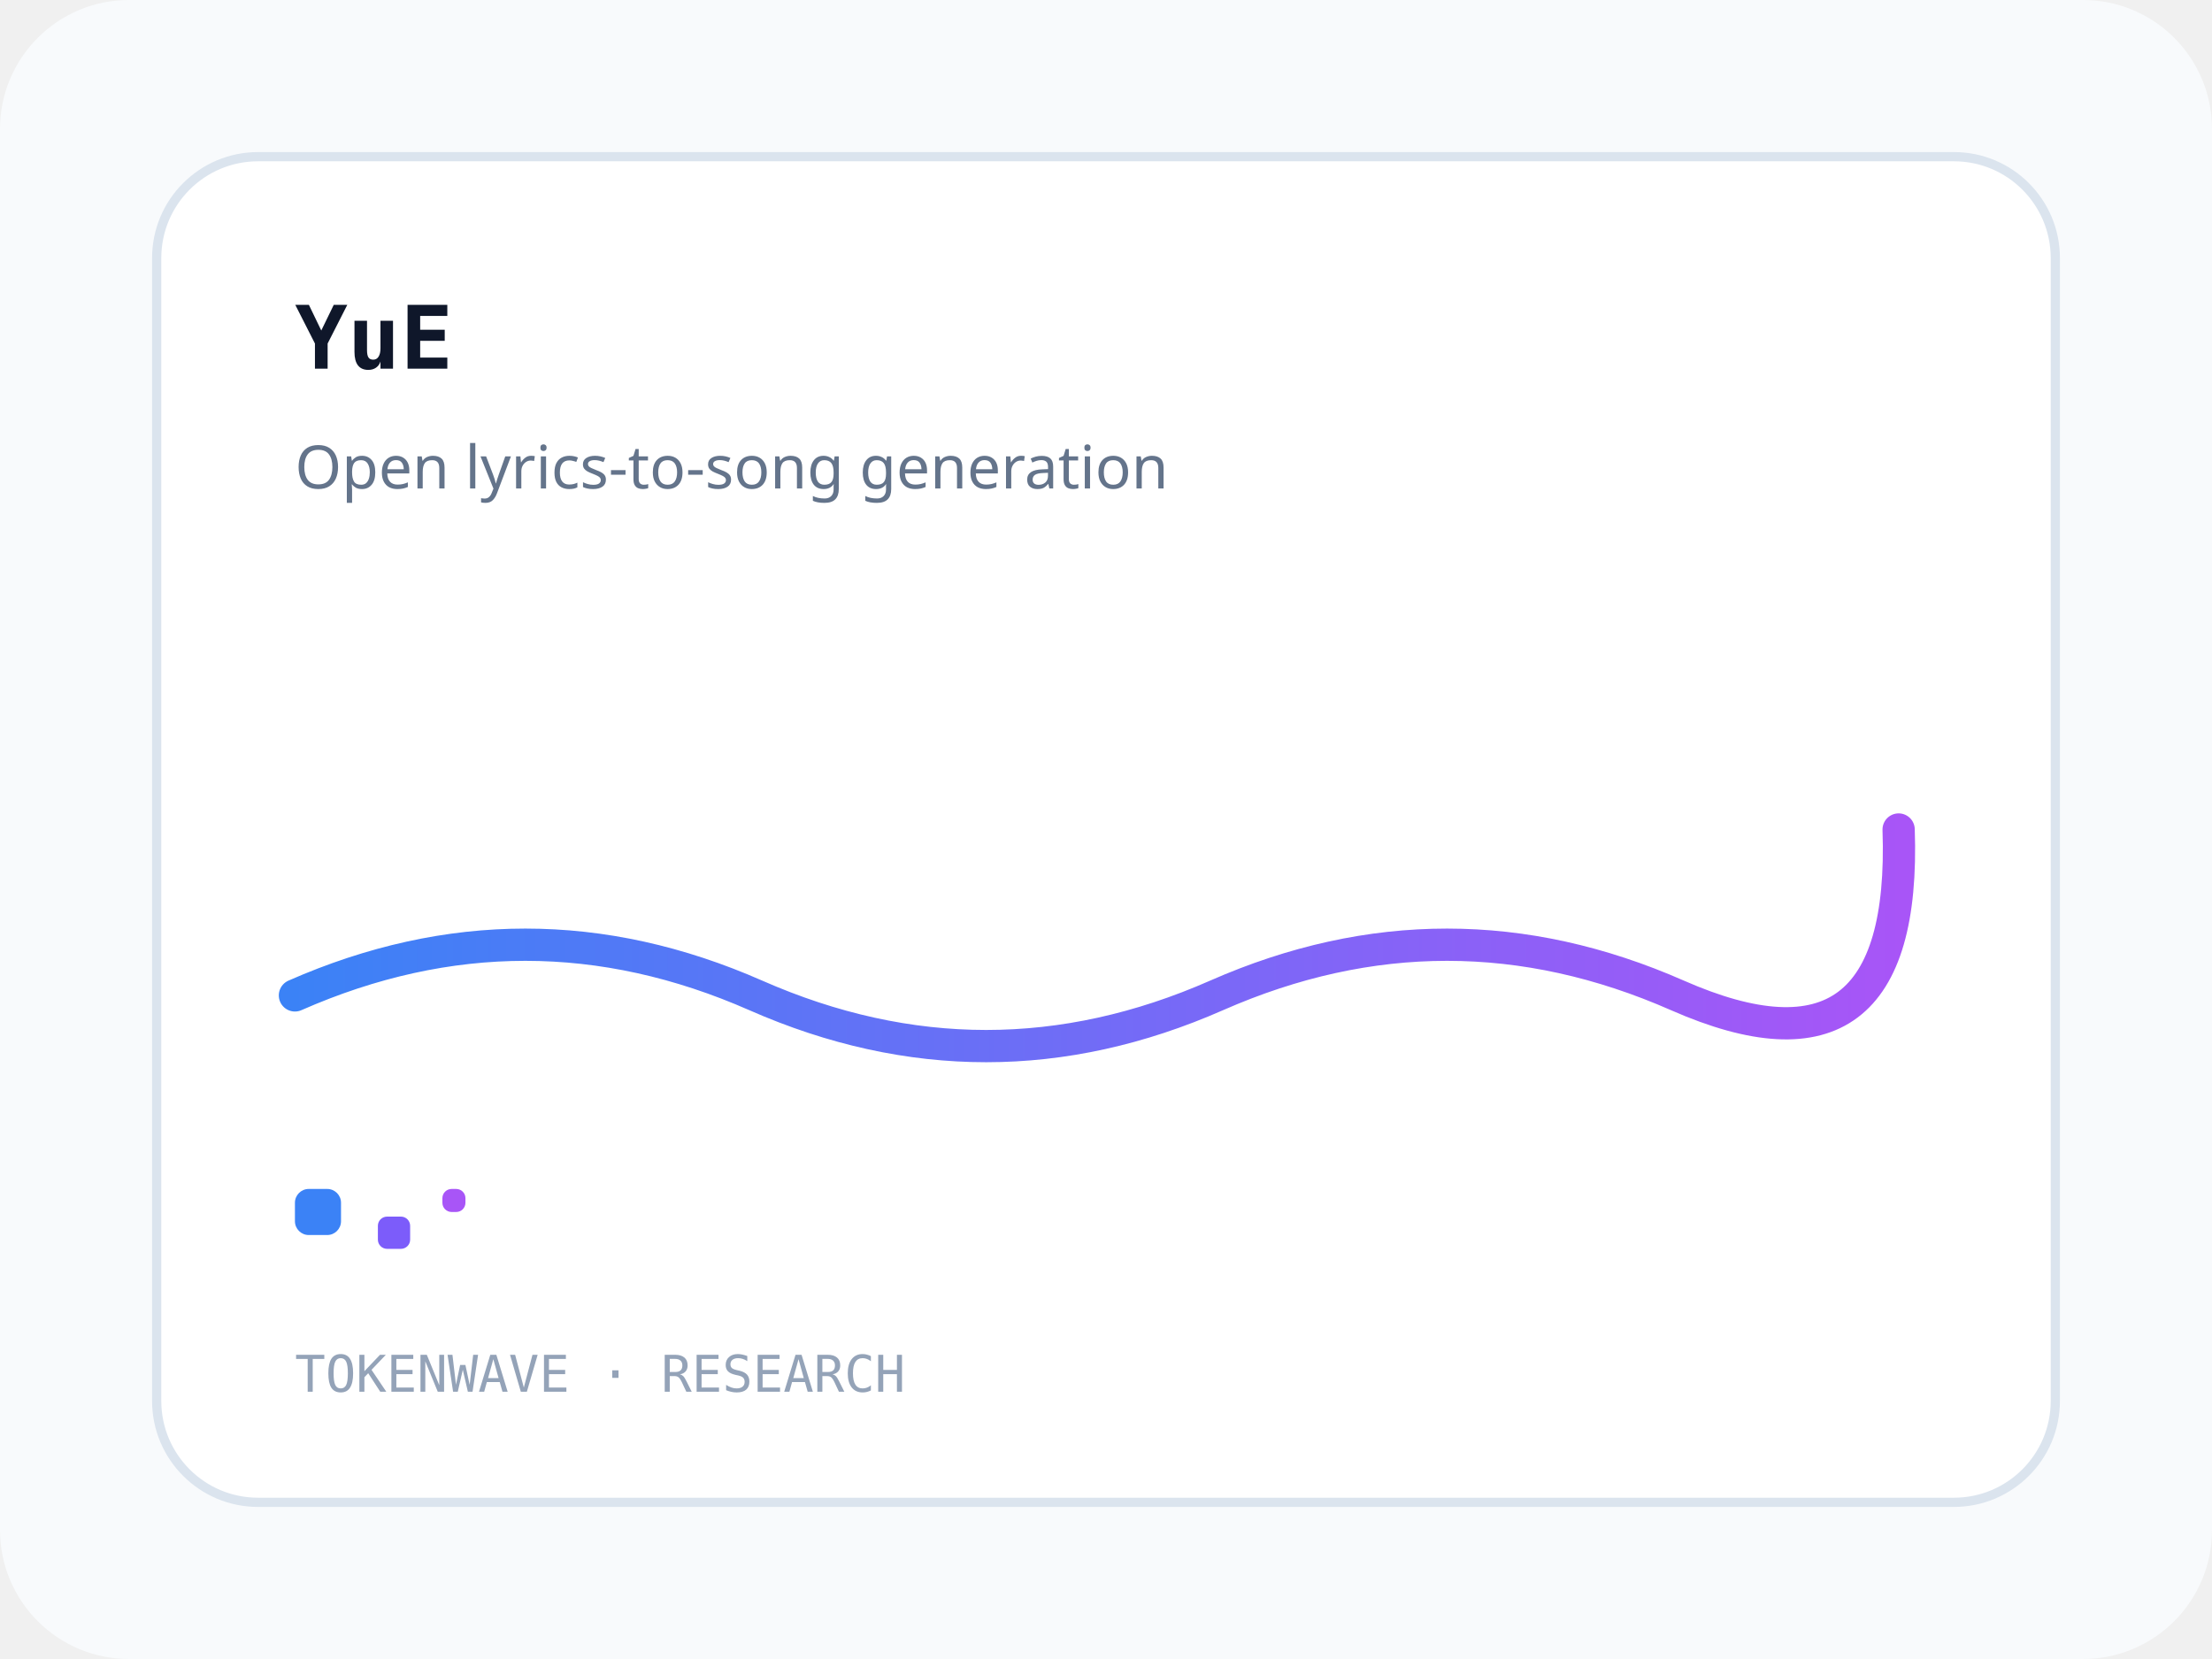
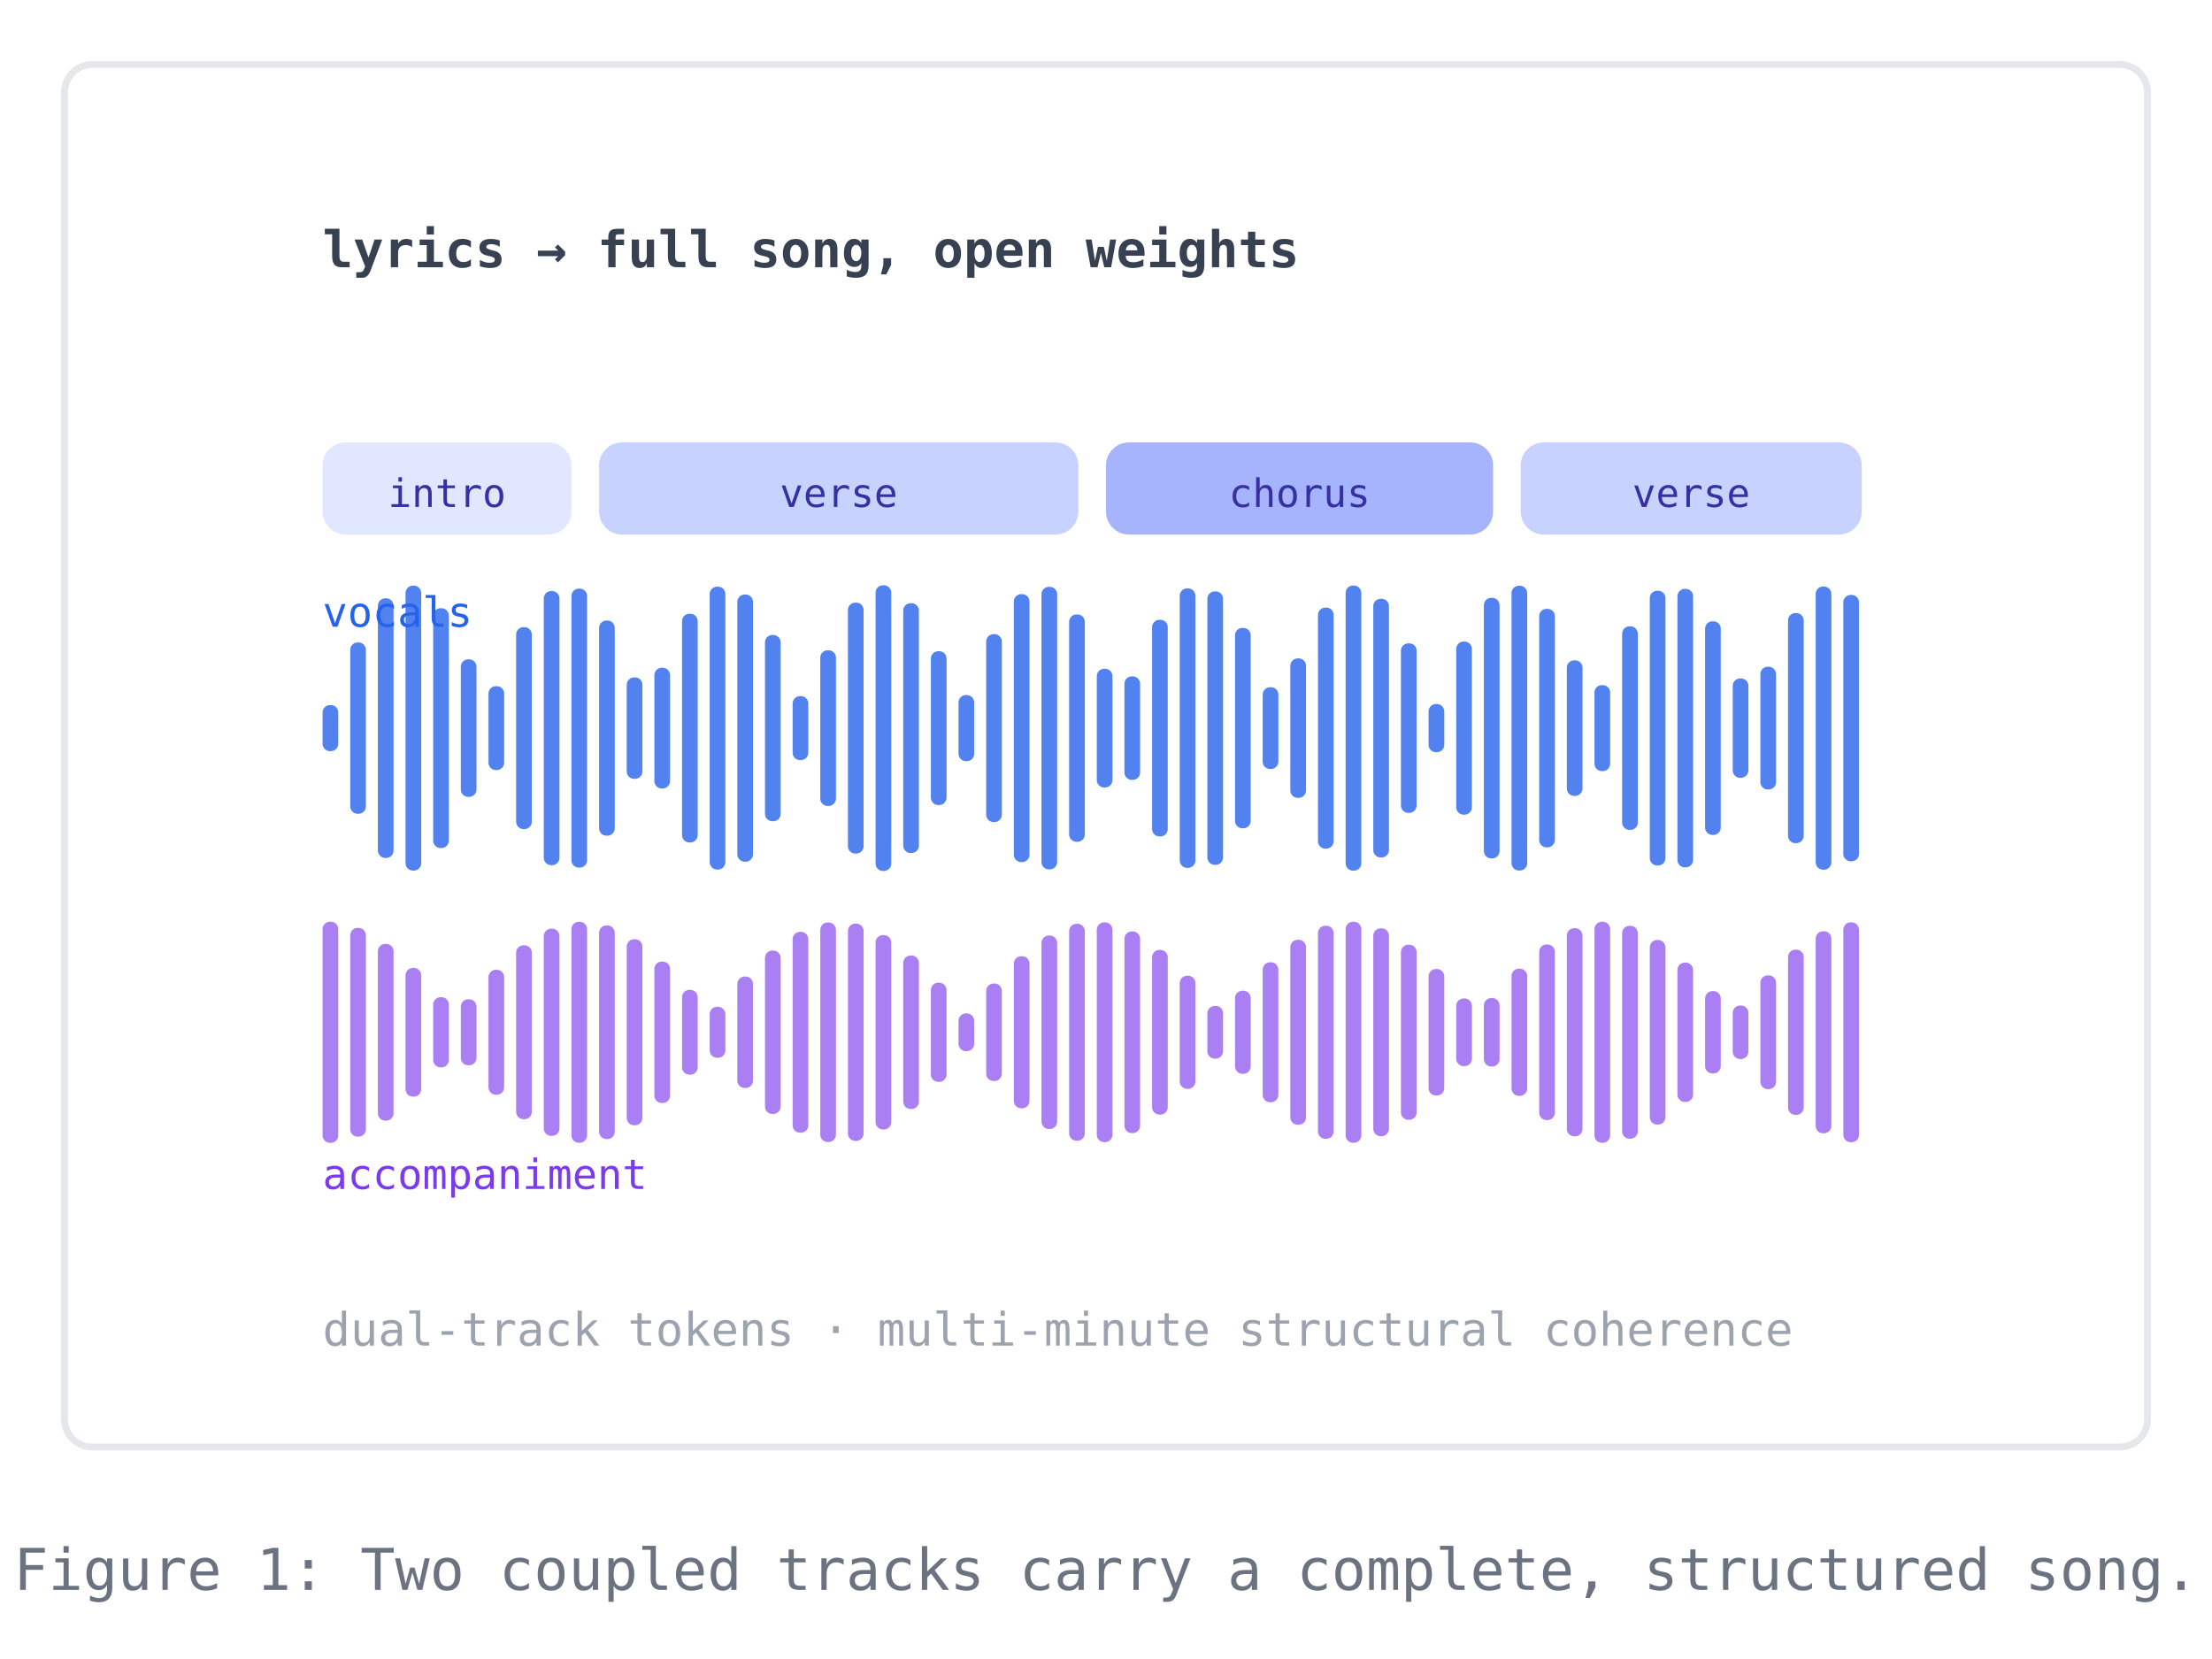
- <svg xmlns="http://www.w3.org/2000/svg" width="480" height="360" viewBox="0 0 480 360" role="img" aria-labelledby="title desc">
-   <rect width="480" height="360" rx="28" fill="#f8fafc" />
-   <rect x="34" y="34" width="412" height="292" rx="22" fill="#fff" stroke="#dbe4ee" stroke-width="2" />
-   <text x="64" y="80" fill="#0f172a" font-family="ui-monospace, SFMono-Regular, Menlo, monospace" font-size="19" font-weight="700">YuE</text>
-   <text x="64" y="106" fill="#64748b" font-family="system-ui, sans-serif" font-size="13">Open lyrics-to-song generation</text>
-   <path d="M64 216 Q114 194 164 216 T264 216 T364 216 T412 180" fill="none" stroke="url(#g)" stroke-width="7" stroke-linecap="round" />
-   <defs>
-     <linearGradient id="g" x1="0" y1="0" x2="1" y2="0">
-       <stop offset="0" stop-color="#3B82F6" />
-       <stop offset="1" stop-color="#A855F7" />
-     </linearGradient>
-   </defs>
-   <rect x="64" y="258" width="10" height="10" rx="3" fill="#3B82F6" />
-   <rect x="82" y="264" width="7" height="7" rx="2" fill="#7C5CFA" />
-   <rect x="96" y="258" width="5" height="5" rx="2" fill="#A855F7" />
-   <text x="64" y="302" fill="#94a3b8" font-family="ui-monospace, SFMono-Regular, Menlo, monospace" font-size="11">TOKENWAVE · RESEARCH</text>
+ <svg xmlns="http://www.w3.org/2000/svg" viewBox="0 0 480 360">
+   <rect width="480" height="360" fill="#ffffff" />
+   <rect x="14" y="14" width="452" height="300" fill="none" stroke="#e5e7eb" stroke-width="1.5" rx="6" />
+   <text x="70" y="58" font-family="Space Mono, Menlo, monospace" font-size="11" fill="#374151" font-weight="bold">lyrics → full song, open weights</text>
+   <rect x="70" y="96" width="54" height="20" rx="5" fill="#e0e7ff" />
+   <text x="97.0" y="110" text-anchor="middle" font-family="Space Mono, Menlo, monospace" font-size="8.5" fill="#3730a3">intro</text>
+   <rect x="130" y="96" width="104" height="20" rx="5" fill="#c7d2fe" />
+   <text x="182.0" y="110" text-anchor="middle" font-family="Space Mono, Menlo, monospace" font-size="8.5" fill="#3730a3">verse</text>
+   <rect x="240" y="96" width="84" height="20" rx="5" fill="#a5b4fc" />
+   <text x="282.0" y="110" text-anchor="middle" font-family="Space Mono, Menlo, monospace" font-size="8.5" fill="#3730a3">chorus</text>
+   <rect x="330" y="96" width="74" height="20" rx="5" fill="#c7d2fe" />
+   <text x="367.0" y="110" text-anchor="middle" font-family="Space Mono, Menlo, monospace" font-size="8.5" fill="#3730a3">verse</text>
+   <rect x="70" y="153.0" width="3.4" height="10.0" rx="1.6" fill="#2563eb" opacity="0.8" />
+   <rect x="76" y="139.41" width="3.4" height="37.18" rx="1.6" fill="#2563eb" opacity="0.8" />
+   <rect x="82" y="129.829" width="3.4" height="56.343" rx="1.6" fill="#2563eb" opacity="0.8" />
+   <rect x="88" y="127.082" width="3.4" height="61.837" rx="1.6" fill="#2563eb" opacity="0.8" />
+   <rect x="94" y="131.979" width="3.4" height="52.042" rx="1.6" fill="#2563eb" opacity="0.8" />
+   <rect x="100" y="143.077" width="3.4" height="29.846" rx="1.6" fill="#2563eb" opacity="0.8" />
+   <rect x="106" y="148.899" width="3.4" height="18.203" rx="1.6" fill="#2563eb" opacity="0.8" />
+   <rect x="112" y="136.084" width="3.4" height="43.833" rx="1.6" fill="#2563eb" opacity="0.8" />
+   <rect x="118" y="128.258" width="3.4" height="59.483" rx="1.6" fill="#2563eb" opacity="0.8" />
+   <rect x="124" y="127.731" width="3.4" height="60.539" rx="1.6" fill="#2563eb" opacity="0.8" />
+   <rect x="130" y="134.656" width="3.4" height="46.688" rx="1.6" fill="#2563eb" opacity="0.8" />
+   <rect x="136" y="146.992" width="3.4" height="22.016" rx="1.6" fill="#2563eb" opacity="0.8" />
+   <rect x="142" y="144.9" width="3.4" height="26.2" rx="1.6" fill="#2563eb" opacity="0.8" />
+   <rect x="148" y="133.181" width="3.4" height="49.638" rx="1.6" fill="#2563eb" opacity="0.8" />
+   <rect x="154" y="127.308" width="3.4" height="61.385" rx="1.6" fill="#2563eb" opacity="0.8" />
+   <rect x="160" y="129.012" width="3.4" height="57.975" rx="1.6" fill="#2563eb" opacity="0.8" />
+   <rect x="166" y="137.792" width="3.4" height="40.416" rx="1.6" fill="#2563eb" opacity="0.8" />
+   <rect x="172" y="151.058" width="3.4" height="13.885" rx="1.6" fill="#2563eb" opacity="0.8" />
+   <rect x="178" y="141.104" width="3.4" height="33.792" rx="1.6" fill="#2563eb" opacity="0.8" />
+   <rect x="184" y="130.774" width="3.4" height="54.451" rx="1.6" fill="#2563eb" opacity="0.8" />
+   <rect x="190" y="127" width="3.4" height="61.999" rx="1.6" fill="#2563eb" opacity="0.8" />
+   <rect x="196" y="130.895" width="3.4" height="54.211" rx="1.6" fill="#2563eb" opacity="0.8" />
+   <rect x="202" y="141.309" width="3.4" height="33.382" rx="1.6" fill="#2563eb" opacity="0.8" />
+   <rect x="208" y="150.828" width="3.4" height="14.344" rx="1.6" fill="#2563eb" opacity="0.8" />
+   <rect x="214" y="137.606" width="3.4" height="40.788" rx="1.6" fill="#2563eb" opacity="0.8" />
+   <rect x="220" y="128.924" width="3.4" height="58.151" rx="1.6" fill="#2563eb" opacity="0.8" />
+   <rect x="226" y="127.344" width="3.4" height="61.312" rx="1.6" fill="#2563eb" opacity="0.8" />
+   <rect x="232" y="133.331" width="3.4" height="49.339" rx="1.6" fill="#2563eb" opacity="0.8" />
+   <rect x="238" y="145.119" width="3.4" height="25.762" rx="1.6" fill="#2563eb" opacity="0.8" />
+   <rect x="244" y="146.768" width="3.4" height="22.463" rx="1.6" fill="#2563eb" opacity="0.8" />
+   <rect x="250" y="134.494" width="3.4" height="47.013" rx="1.6" fill="#2563eb" opacity="0.8" />
+   <rect x="256" y="127.677" width="3.4" height="60.645" rx="1.6" fill="#2563eb" opacity="0.8" />
+   <rect x="262" y="128.33" width="3.4" height="59.34" rx="1.6" fill="#2563eb" opacity="0.8" />
+   <rect x="268" y="136.259" width="3.4" height="43.482" rx="1.6" fill="#2563eb" opacity="0.8" />
+   <rect x="274" y="149.126" width="3.4" height="17.748" rx="1.6" fill="#2563eb" opacity="0.8" />
+   <rect x="280" y="142.864" width="3.4" height="30.271" rx="1.6" fill="#2563eb" opacity="0.8" />
+   <rect x="286" y="131.844" width="3.4" height="52.311" rx="1.6" fill="#2563eb" opacity="0.8" />
+   <rect x="292" y="127.064" width="3.4" height="61.871" rx="1.6" fill="#2563eb" opacity="0.8" />
+   <rect x="298" y="129.934" width="3.4" height="56.132" rx="1.6" fill="#2563eb" opacity="0.8" />
+   <rect x="304" y="139.607" width="3.4" height="36.786" rx="1.6" fill="#2563eb" opacity="0.8" />
+   <rect x="310" y="152.77" width="3.4" height="10.46" rx="1.6" fill="#2563eb" opacity="0.8" />
+   <rect x="316" y="139.214" width="3.4" height="37.571" rx="1.6" fill="#2563eb" opacity="0.8" />
+   <rect x="322" y="129.725" width="3.4" height="56.55" rx="1.6" fill="#2563eb" opacity="0.8" />
+   <rect x="328" y="127.101" width="3.4" height="61.799" rx="1.6" fill="#2563eb" opacity="0.8" />
+   <rect x="334" y="132.115" width="3.4" height="51.769" rx="1.6" fill="#2563eb" opacity="0.8" />
+   <rect x="340" y="143.29" width="3.4" height="29.42" rx="1.6" fill="#2563eb" opacity="0.8" />
+   <rect x="346" y="148.672" width="3.4" height="18.657" rx="1.6" fill="#2563eb" opacity="0.8" />
+   <rect x="352" y="135.91" width="3.4" height="44.181" rx="1.6" fill="#2563eb" opacity="0.8" />
+   <rect x="358" y="128.189" width="3.4" height="59.623" rx="1.6" fill="#2563eb" opacity="0.8" />
+   <rect x="364" y="127.786" width="3.4" height="60.429" rx="1.6" fill="#2563eb" opacity="0.8" />
+   <rect x="370" y="134.82" width="3.4" height="46.36" rx="1.6" fill="#2563eb" opacity="0.8" />
+   <rect x="376" y="147.216" width="3.4" height="21.568" rx="1.6" fill="#2563eb" opacity="0.8" />
+   <rect x="382" y="144.682" width="3.4" height="26.637" rx="1.6" fill="#2563eb" opacity="0.8" />
+   <rect x="388" y="133.033" width="3.4" height="49.934" rx="1.6" fill="#2563eb" opacity="0.8" />
+   <rect x="394" y="127.273" width="3.4" height="61.453" rx="1.6" fill="#2563eb" opacity="0.8" />
+   <rect x="400" y="129.102" width="3.4" height="57.796" rx="1.6" fill="#2563eb" opacity="0.8" />
+   <rect x="70" y="200.009" width="3.4" height="47.983" rx="1.6" fill="#7c3aed" opacity="0.65" />
+   <rect x="76" y="201.348" width="3.4" height="45.305" rx="1.6" fill="#7c3aed" opacity="0.65" />
+   <rect x="82" y="204.822" width="3.4" height="38.355" rx="1.6" fill="#7c3aed" opacity="0.65" />
+   <rect x="88" y="210.035" width="3.4" height="27.93" rx="1.6" fill="#7c3aed" opacity="0.65" />
+   <rect x="94" y="216.388" width="3.4" height="15.224" rx="1.6" fill="#7c3aed" opacity="0.65" />
+   <rect x="100" y="216.845" width="3.4" height="14.31" rx="1.6" fill="#7c3aed" opacity="0.65" />
+   <rect x="106" y="210.439" width="3.4" height="27.121" rx="1.6" fill="#7c3aed" opacity="0.65" />
+   <rect x="112" y="205.128" width="3.4" height="37.743" rx="1.6" fill="#7c3aed" opacity="0.65" />
+   <rect x="118" y="201.52" width="3.4" height="44.96" rx="1.6" fill="#7c3aed" opacity="0.65" />
+   <rect x="124" y="200.027" width="3.4" height="47.945" rx="1.6" fill="#7c3aed" opacity="0.65" />
+   <rect x="130" y="200.822" width="3.4" height="46.357" rx="1.6" fill="#7c3aed" opacity="0.65" />
+   <rect x="136" y="203.811" width="3.4" height="40.377" rx="1.6" fill="#7c3aed" opacity="0.65" />
+   <rect x="142" y="208.655" width="3.4" height="30.691" rx="1.6" fill="#7c3aed" opacity="0.65" />
+   <rect x="148" y="214.797" width="3.4" height="18.406" rx="1.6" fill="#7c3aed" opacity="0.65" />
+   <rect x="154" y="218.465" width="3.4" height="11.07" rx="1.6" fill="#7c3aed" opacity="0.65" />
+   <rect x="160" y="211.903" width="3.4" height="24.194" rx="1.6" fill="#7c3aed" opacity="0.65" />
+   <rect x="166" y="206.268" width="3.4" height="35.464" rx="1.6" fill="#7c3aed" opacity="0.65" />
+   <rect x="172" y="202.205" width="3.4" height="43.59" rx="1.6" fill="#7c3aed" opacity="0.65" />
+   <rect x="178" y="200.179" width="3.4" height="47.642" rx="1.6" fill="#7c3aed" opacity="0.65" />
+   <rect x="184" y="200.423" width="3.4" height="47.154" rx="1.6" fill="#7c3aed" opacity="0.65" />
+   <rect x="190" y="202.908" width="3.4" height="42.184" rx="1.6" fill="#7c3aed" opacity="0.65" />
+   <rect x="196" y="207.35" width="3.4" height="33.3" rx="1.6" fill="#7c3aed" opacity="0.65" />
+   <rect x="202" y="213.24" width="3.4" height="21.52" rx="1.6" fill="#7c3aed" opacity="0.65" />
+   <rect x="208" y="219.904" width="3.4" height="8.191" rx="1.6" fill="#7c3aed" opacity="0.65" />
+   <rect x="214" y="213.42" width="3.4" height="21.159" rx="1.6" fill="#7c3aed" opacity="0.65" />
+   <rect x="220" y="207.499" width="3.4" height="33.003" rx="1.6" fill="#7c3aed" opacity="0.65" />
+   <rect x="226" y="203.008" width="3.4" height="41.984" rx="1.6" fill="#7c3aed" opacity="0.65" />
+   <rect x="232" y="200.463" width="3.4" height="47.074" rx="1.6" fill="#7c3aed" opacity="0.65" />
+   <rect x="238" y="200.155" width="3.4" height="47.691" rx="1.6" fill="#7c3aed" opacity="0.65" />
+   <rect x="244" y="202.118" width="3.4" height="43.763" rx="1.6" fill="#7c3aed" opacity="0.65" />
+   <rect x="250" y="206.129" width="3.4" height="35.741" rx="1.6" fill="#7c3aed" opacity="0.65" />
+   <rect x="256" y="211.729" width="3.4" height="24.543" rx="1.6" fill="#7c3aed" opacity="0.65" />
+   <rect x="262" y="218.275" width="3.4" height="11.451" rx="1.6" fill="#7c3aed" opacity="0.65" />
+   <rect x="268" y="214.982" width="3.4" height="18.037" rx="1.6" fill="#7c3aed" opacity="0.65" />
+   <rect x="274" y="208.813" width="3.4" height="30.375" rx="1.6" fill="#7c3aed" opacity="0.65" />
+   <rect x="280" y="203.924" width="3.4" height="40.151" rx="1.6" fill="#7c3aed" opacity="0.65" />
+   <rect x="286" y="200.877" width="3.4" height="46.247" rx="1.6" fill="#7c3aed" opacity="0.65" />
+   <rect x="292" y="200.018" width="3.4" height="47.963" rx="1.6" fill="#7c3aed" opacity="0.65" />
+   <rect x="298" y="201.448" width="3.4" height="45.104" rx="1.6" fill="#7c3aed" opacity="0.65" />
+   <rect x="304" y="205.001" width="3.4" height="37.997" rx="1.6" fill="#7c3aed" opacity="0.65" />
+   <rect x="310" y="210.272" width="3.4" height="27.456" rx="1.6" fill="#7c3aed" opacity="0.65" />
+   <rect x="316" y="216.657" width="3.4" height="14.687" rx="1.6" fill="#7c3aed" opacity="0.65" />
+   <rect x="322" y="216.576" width="3.4" height="14.848" rx="1.6" fill="#7c3aed" opacity="0.65" />
+   <rect x="328" y="210.201" width="3.4" height="27.598" rx="1.6" fill="#7c3aed" opacity="0.65" />
+   <rect x="334" y="204.948" width="3.4" height="38.105" rx="1.6" fill="#7c3aed" opacity="0.65" />
+   <rect x="340" y="201.418" width="3.4" height="45.165" rx="1.6" fill="#7c3aed" opacity="0.65" />
+   <rect x="346" y="200.015" width="3.4" height="47.97" rx="1.6" fill="#7c3aed" opacity="0.65" />
+   <rect x="352" y="200.901" width="3.4" height="46.199" rx="1.6" fill="#7c3aed" opacity="0.65" />
+   <rect x="358" y="203.973" width="3.4" height="40.054" rx="1.6" fill="#7c3aed" opacity="0.65" />
+   <rect x="364" y="208.88" width="3.4" height="30.24" rx="1.6" fill="#7c3aed" opacity="0.65" />
+   <rect x="370" y="215.061" width="3.4" height="17.879" rx="1.6" fill="#7c3aed" opacity="0.65" />
+   <rect x="376" y="218.194" width="3.4" height="11.613" rx="1.6" fill="#7c3aed" opacity="0.65" />
+   <rect x="382" y="211.655" width="3.4" height="24.691" rx="1.6" fill="#7c3aed" opacity="0.65" />
+   <rect x="388" y="206.071" width="3.4" height="35.858" rx="1.6" fill="#7c3aed" opacity="0.65" />
+   <rect x="394" y="202.082" width="3.4" height="43.836" rx="1.6" fill="#7c3aed" opacity="0.65" />
+   <rect x="400" y="200.145" width="3.4" height="47.711" rx="1.6" fill="#7c3aed" opacity="0.65" />
+   <text x="70" y="136" font-family="Space Mono, Menlo, monospace" font-size="9" fill="#2563eb">vocals</text>
+   <text x="70" y="258" font-family="Space Mono, Menlo, monospace" font-size="9" fill="#7c3aed">accompaniment</text>
+   <text x="70" y="292" font-family="Space Mono, Menlo, monospace" font-size="10" fill="#9ca3af">dual-track tokens · multi-minute structural coherence</text>
+   <text x="240" y="345" text-anchor="middle" font-family="Space Mono, Menlo, monospace" font-size="12.5" fill="#6b7280">Figure 1: Two coupled tracks carry a complete, structured song.</text>
</svg>
